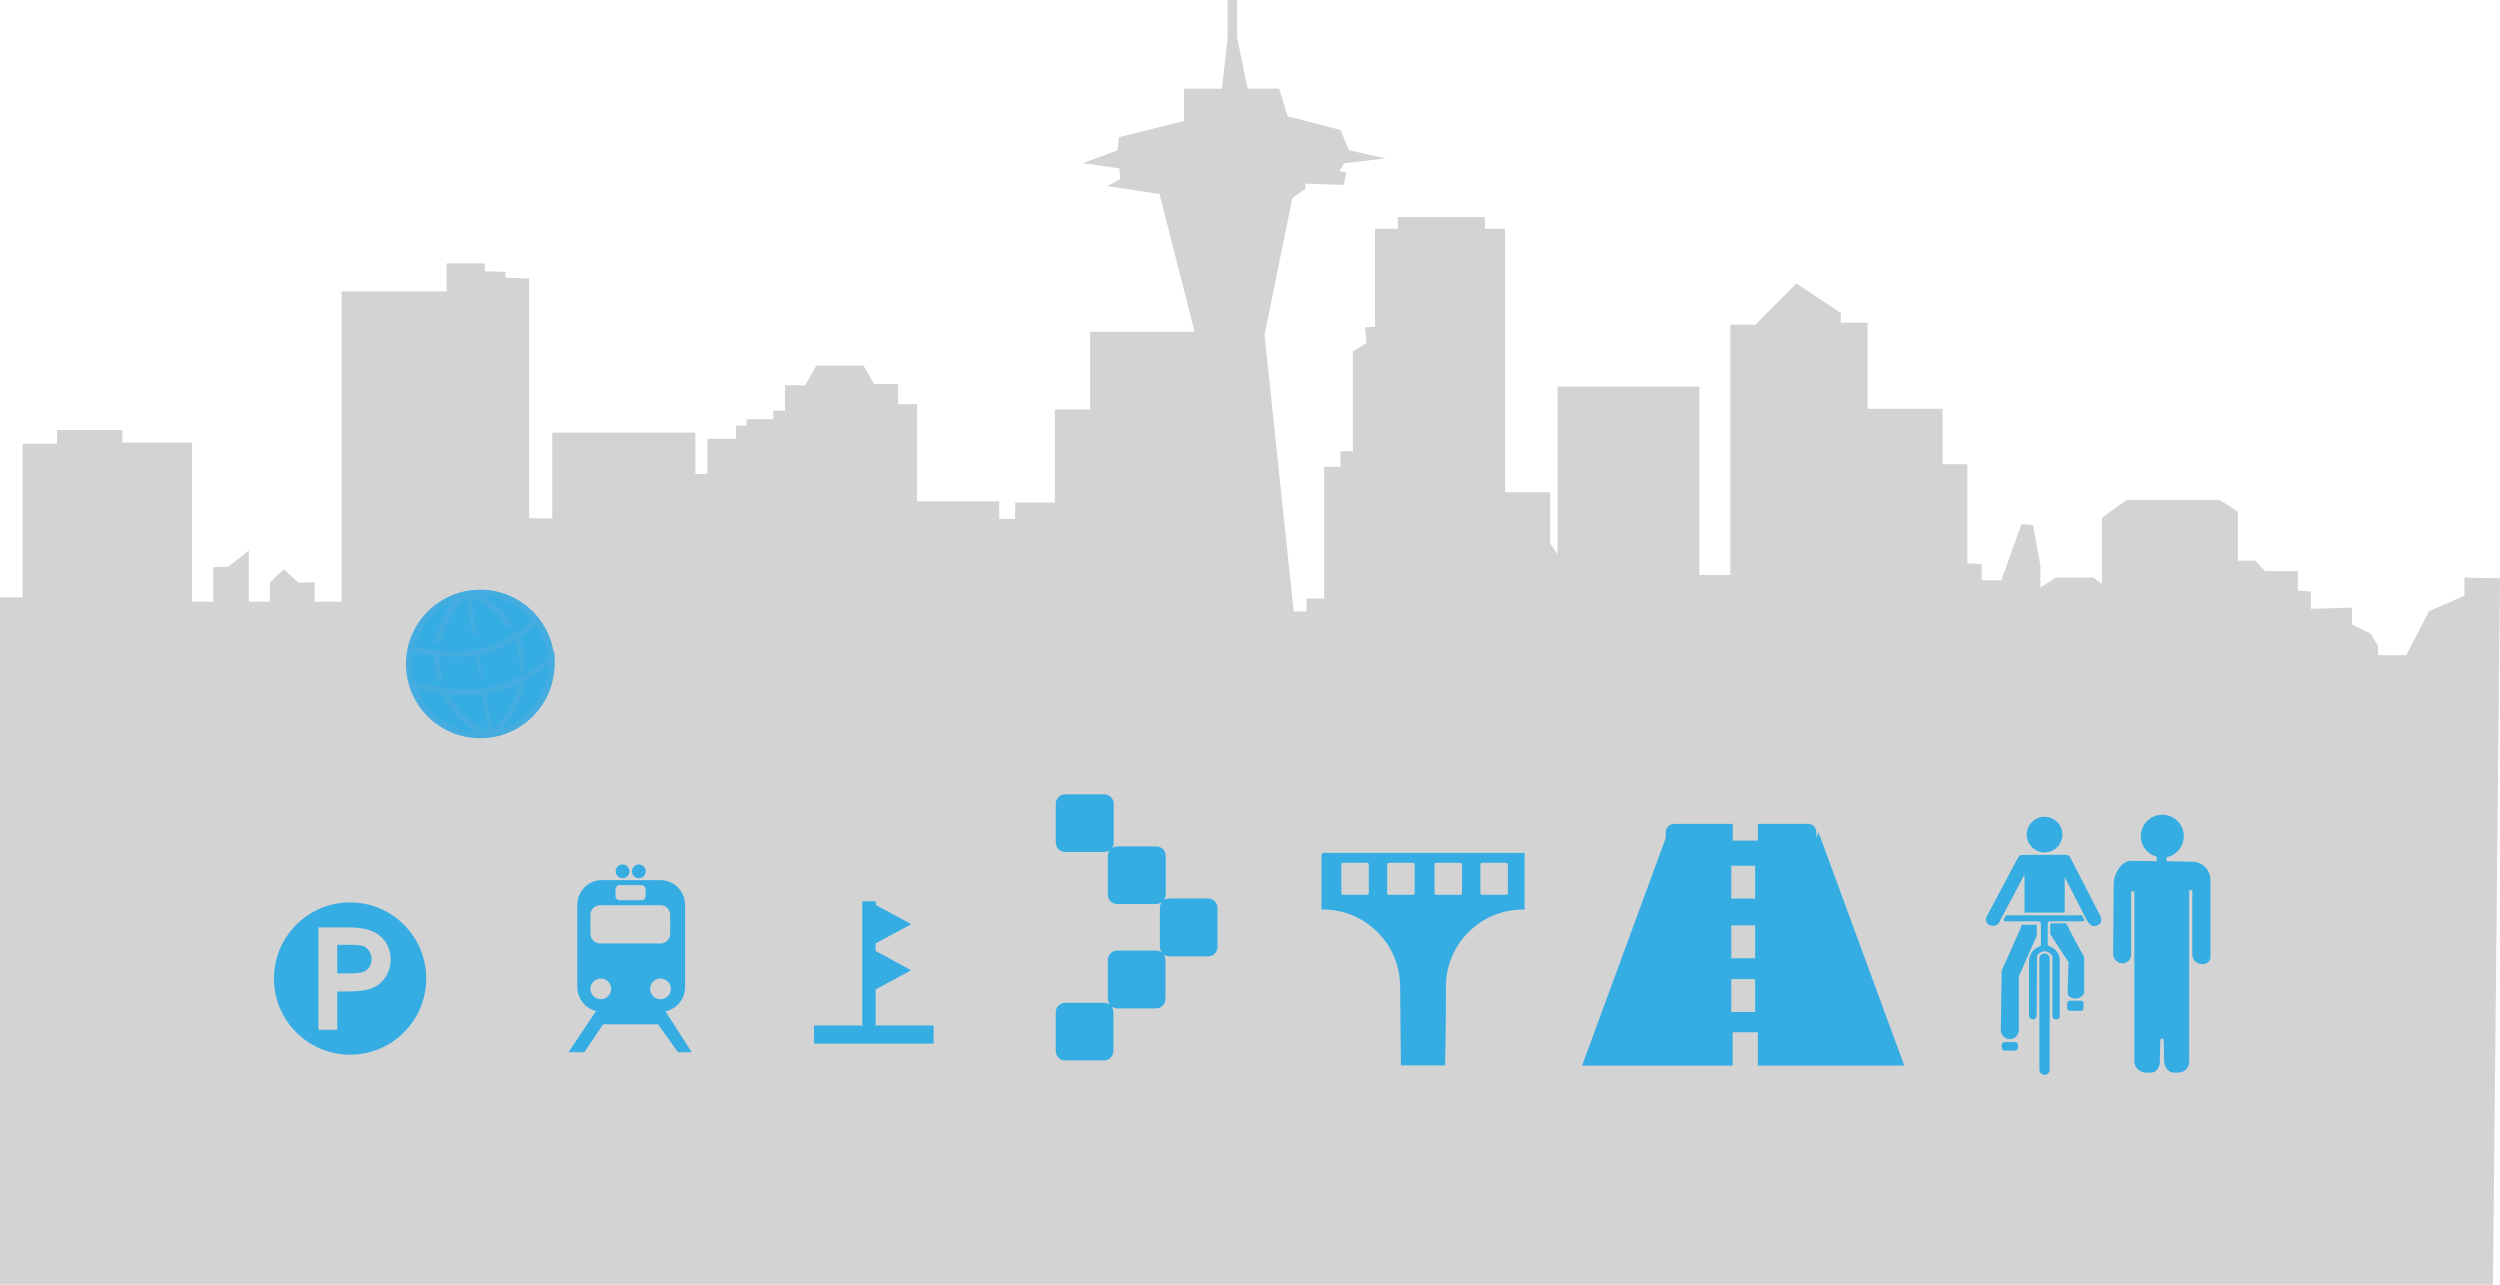
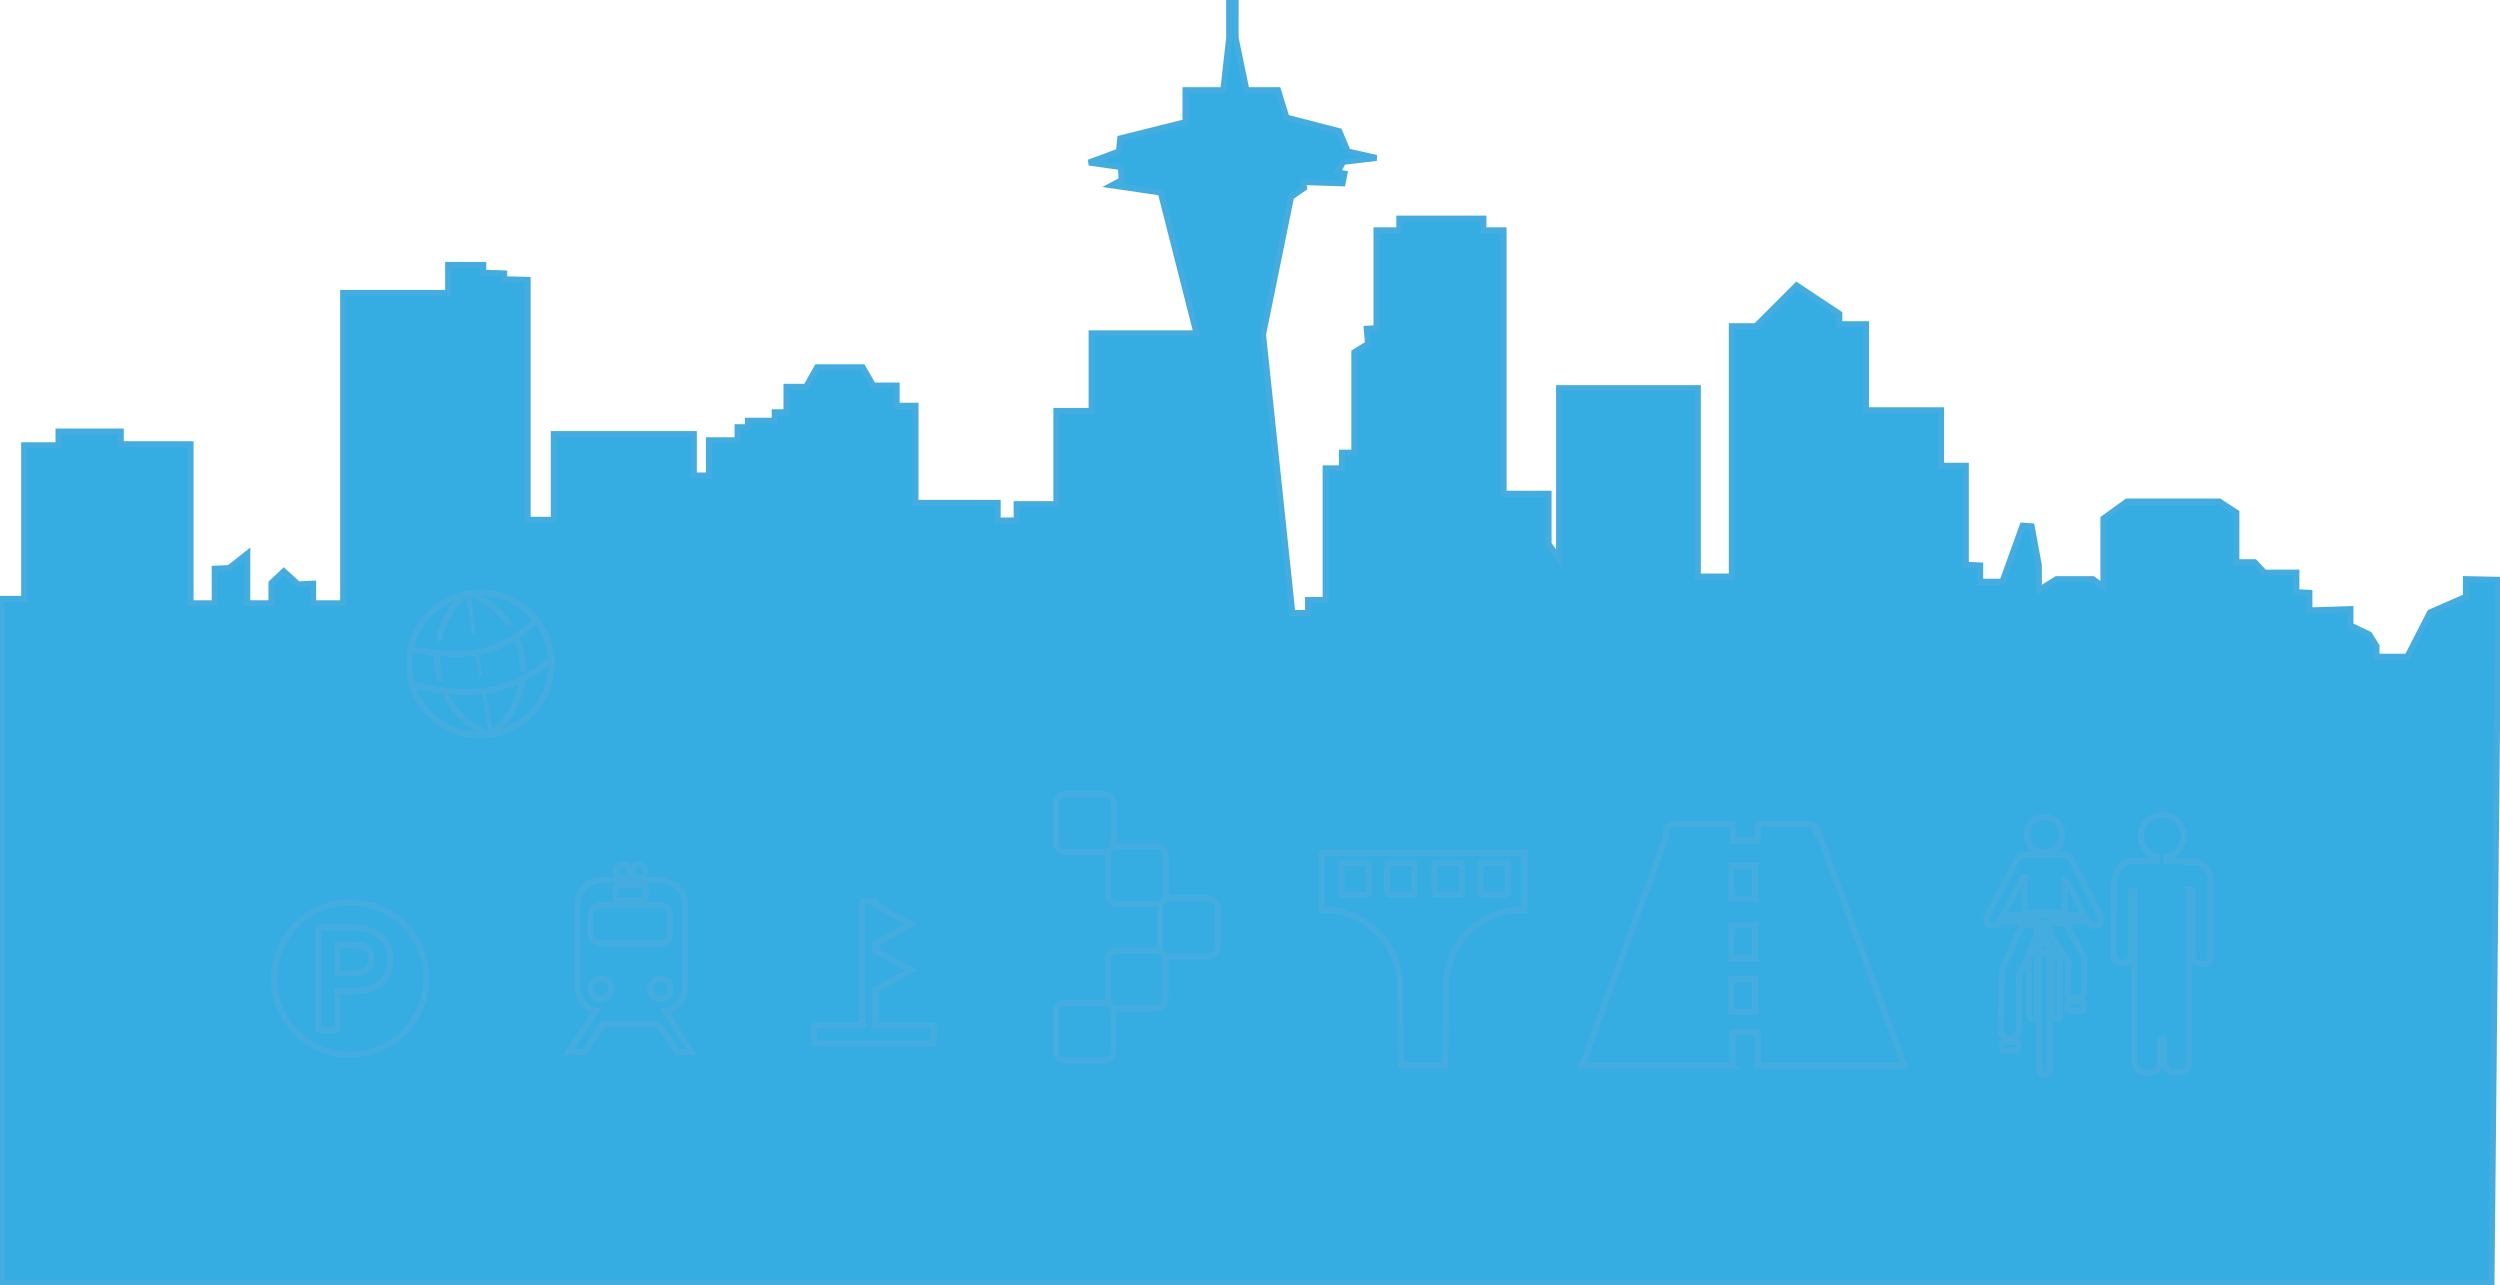
<svg xmlns="http://www.w3.org/2000/svg" id="Seattle_Background" data-name="Seattle Background" viewBox="0 0 838 430.65">
  <defs>
    <style>
-             .cls-1 {
-                 fill: #d3d3d3;
-                 stroke: #d3d3d3;
-             }
-             
-             .cls-1,
-             .cls-3 {
-                 stroke-miterlimit: 10;
-             }
-             
-             .cls-2 {
-                 fill: #35ade3;
-             }
-             
            .cls-3 {
                fill: #35ade3;
                stroke: #45ace0;
                stroke-width: 2px;
            }
        </style>
  </defs>
  <g id="Existing">
-     <polygon id="Background" class="cls-1" points="0.5 200.73 8.09 200.73 8.09 149.24 19.61 149.24 19.61 144.64 40.5 144.64 40.5 148.88 63.88 148.88 63.88 202.21 71.97 202.21 71.97 190.62 76.78 190.41 82.9 185.6 82.9 202.21 90.98 202.21 90.98 195.43 95.13 191.5 99.94 195.87 104.97 195.65 104.97 202.21 115.02 202.21 115.02 98.18 150.21 98.18 150.21 88.79 162 88.79 162 91.41 169 91.63 169 93.59 176.87 93.81 176.87 174.23 185.61 174.23 185.61 145.5 232.59 145.5 232.59 159.37 237.62 159.37 237.62 147.57 247.23 147.57 247.23 143.2 250.73 143.2 250.73 141.02 259.69 141.02 259.69 138.18 263.62 138.18 263.62 129.65 270.18 129.65 273.89 123.1 289.19 123.1 292.69 129.22 300.56 129.22 300.56 135.99 306.89 135.99 306.89 168.55 334.43 168.55 334.43 174.45 340.77 174.45 340.77 168.99 354.1 168.99 354.1 137.74 365.9 137.74 365.9 111.73 401.08 111.73 389.06 64.53 372.67 62.13 375.95 60.38 375.73 56.01 365.02 54.48 375.07 50.76 375.51 46.39 397.37 40.93 397.37 30.22 410.04 30.22 412.01 12.74 412.01 0.5 414.19 0.5 414.19 12.74 417.82 30.22 428.4 30.22 431.24 39.4 448.94 43.99 451.78 50.76 461.4 52.95 450.25 54.26 448.28 57.76 450.69 58.19 450.03 61.47 436.92 61.03 437.14 63 432.77 66.06 423.37 112.17 433.2 205.48 438.45 205.48 438.45 201.11 444.35 201.11 444.35 156.97 449.81 156.97 449.81 151.72 453.97 151.72 453.97 118.07 458.56 115.23 458.12 110.2 461.4 109.98 461.4 77.2 469.05 77.2 469.05 73.27 497.24 73.27 497.24 77.2 504.01 77.2 504.01 165.49 519.09 165.49 519.09 182.32 522.59 187.35 522.59 130.09 569.13 130.09 569.13 193.25 580.5 193.25 580.5 109.33 588.58 109.33 602.24 95.67 616.55 105.18 616.55 108.67 625.51 108.67 625.51 137.52 650.65 137.52 650.65 156.1 658.95 156.1 658.95 189.31 663.76 189.53 663.76 195 671.19 195 677.96 176.2 681.02 176.42 683.43 189.53 683.43 197.84 689.33 194.12 701.56 194.12 705.06 196.74 705.06 173.8 712.93 168.12 743.96 168.12 749.64 171.83 749.64 188.44 755.76 188.44 759.04 191.94 769.75 191.94 769.75 198.49 774.12 198.71 774.12 204.61 787.88 204.17 787.88 209.64 794.22 212.7 796.63 216.63 796.63 220.13 806.9 220.13 814.55 205.27 826.57 200.02 826.57 194.12 837.49 194.34 835.15 430.15 0.5 430.15 0.5 200.73" />
+     <polygon id="Background" class="cls-3" points="0.5 200.73 8.09 200.73 8.09 149.24 19.61 149.24 19.61 144.64 40.5 144.64 40.5 148.88 63.88 148.88 63.88 202.21 71.97 202.21 71.97 190.62 76.78 190.41 82.9 185.6 82.9 202.21 90.98 202.21 90.98 195.43 95.13 191.5 99.94 195.87 104.97 195.65 104.97 202.21 115.02 202.21 115.02 98.18 150.21 98.18 150.21 88.79 162 88.79 162 91.41 169 91.63 169 93.59 176.87 93.81 176.87 174.23 185.61 174.23 185.61 145.5 232.59 145.5 232.59 159.37 237.62 159.37 237.62 147.57 247.23 147.57 247.23 143.2 250.73 143.2 250.73 141.02 259.69 141.02 259.69 138.18 263.62 138.18 263.62 129.65 270.18 129.65 273.89 123.1 289.19 123.1 292.69 129.22 300.56 129.22 300.56 135.99 306.89 135.99 306.89 168.55 334.43 168.55 334.43 174.45 340.77 174.45 340.77 168.99 354.1 168.99 354.1 137.74 365.9 137.74 365.9 111.73 401.08 111.73 389.06 64.53 372.67 62.13 375.95 60.38 375.73 56.01 365.02 54.48 375.07 50.76 375.51 46.39 397.37 40.93 397.37 30.22 410.04 30.22 412.01 12.74 412.01 0.5 414.19 0.5 414.19 12.74 417.82 30.22 428.4 30.22 431.24 39.4 448.94 43.99 451.78 50.76 461.4 52.95 450.25 54.26 448.28 57.76 450.69 58.19 450.03 61.47 436.92 61.03 437.14 63 432.77 66.06 423.37 112.17 433.2 205.48 438.45 205.48 438.45 201.11 444.35 201.11 444.35 156.97 449.81 156.97 449.81 151.72 453.97 151.72 453.97 118.07 458.56 115.23 458.12 110.2 461.4 109.98 461.4 77.2 469.05 77.2 469.05 73.27 497.24 73.27 497.24 77.2 504.01 77.2 504.01 165.49 519.09 165.49 519.09 182.32 522.59 187.35 522.59 130.09 569.13 130.09 569.13 193.25 580.5 193.25 580.5 109.33 588.58 109.33 602.24 95.67 616.55 105.18 616.55 108.67 625.51 108.67 625.51 137.52 650.65 137.52 650.65 156.1 658.95 156.1 658.95 189.31 663.76 189.53 663.76 195 671.19 195 677.96 176.2 681.02 176.42 683.43 189.53 683.43 197.84 689.33 194.12 701.56 194.12 705.06 196.74 705.06 173.8 712.93 168.12 743.96 168.12 749.64 171.83 749.64 188.44 755.76 188.44 759.04 191.94 769.75 191.94 769.75 198.49 774.12 198.71 774.12 204.61 787.88 204.17 787.88 209.64 794.22 212.7 796.63 216.63 796.63 220.13 806.9 220.13 814.55 205.27 826.57 200.02 826.57 194.12 837.49 194.34 835.15 430.15 0.5 430.15 0.5 200.73" />
    <g id="Parking">
-       <path id="_Path_" data-name="&lt;Path&gt;" class="cls-2" d="M119.3,467.62a25.52,25.52,0,1,0,25.52,25.52h0A25.52,25.52,0,0,0,119.3,467.62Zm9.63,27.49c-2.46,1.92-6.14,2.35-10.65,2.35H115v12.84h-6.3V476H119q6.73,0,10.07,2.63a10.15,10.15,0,0,1,3.84,8,10.52,10.52,0,0,1-4,8.48h0Zm-2.44-8.48a4.43,4.43,0,0,1-2.05,3.93c-1.32.79-3.69,0.86-6.52,0.86H115v-9.59h3.84c2.5,0,4.49.07,5.67,0.84a4.88,4.88,0,0,1,2,4h0Z" transform="translate(-1.95 -165.13)" />
+       <path id="_Path_" data-name="&lt;Path&gt;" class="cls-3" d="M119.3,467.62a25.52,25.52,0,1,0,25.52,25.52h0A25.52,25.52,0,0,0,119.3,467.62Zm9.63,27.49c-2.46,1.92-6.14,2.35-10.65,2.35H115v12.84h-6.3V476H119q6.73,0,10.07,2.63a10.15,10.15,0,0,1,3.84,8,10.52,10.52,0,0,1-4,8.48h0Zm-2.44-8.48a4.43,4.43,0,0,1-2.05,3.93c-1.32.79-3.69,0.86-6.52,0.86H115v-9.59h3.84c2.5,0,4.49.07,5.67,0.84a4.88,4.88,0,0,1,2,4h0Z" transform="translate(-1.95 -165.13)" />
    </g>
    <g id="Transit">
-       <path id="Combined-Shape" class="cls-2" d="M192.5,517.83h5.32l6.3-9.35h18.39l6.72,9.35h4.59L225,504.1l0.15,0a8.3,8.3,0,0,0,6.44-8.09V468.44a8.3,8.3,0,0,0-8.3-8.3H203.76a8.3,8.3,0,0,0-8.3,8.3V496a8.3,8.3,0,0,0,6.17,8l0.14,0Zm10.84-17.76a3.47,3.47,0,1,1,3.47-3.47A3.47,3.47,0,0,1,203.34,500.07Zm20,0a3.47,3.47,0,1,1,3.47-3.47A3.47,3.47,0,0,1,223.31,500.07Zm-20.17-31.52h20.17a3.26,3.26,0,0,1,3.26,3.26v6.3a3.26,3.26,0,0,1-3.26,3.26H203.13a3.26,3.26,0,0,1-3.26-3.26v-6.3A3.26,3.26,0,0,1,203.13,468.55Zm6.51-6.72H217a1.37,1.37,0,0,1,1.37,1.37v2.31a1.37,1.37,0,0,1-1.37,1.37h-7.36a1.37,1.37,0,0,1-1.37-1.37v-2.31A1.37,1.37,0,0,1,209.65,461.82Zm0.95-2.31a2.31,2.31,0,1,0-2.31-2.31A2.31,2.31,0,0,0,210.59,459.51Zm5.46,0a2.31,2.31,0,1,0-2.31-2.31A2.31,2.31,0,0,0,216.06,459.51Z" transform="translate(-1.95 -165.13)" />
+       <path id="Combined-Shape" class="cls-3" d="M192.5,517.83h5.32l6.3-9.35h18.39l6.72,9.35h4.59L225,504.1l0.15,0a8.3,8.3,0,0,0,6.44-8.09V468.44a8.3,8.3,0,0,0-8.3-8.3H203.76a8.3,8.3,0,0,0-8.3,8.3V496a8.3,8.3,0,0,0,6.17,8l0.14,0Zm10.84-17.76a3.47,3.47,0,1,1,3.47-3.47A3.47,3.47,0,0,1,203.34,500.07Zm20,0a3.47,3.47,0,1,1,3.47-3.47A3.47,3.47,0,0,1,223.31,500.07Zm-20.17-31.52h20.17a3.26,3.26,0,0,1,3.26,3.26v6.3a3.26,3.26,0,0,1-3.26,3.26H203.13a3.26,3.26,0,0,1-3.26-3.26v-6.3A3.26,3.26,0,0,1,203.13,468.55Zm6.51-6.72H217a1.37,1.37,0,0,1,1.37,1.37v2.31a1.37,1.37,0,0,1-1.37,1.37h-7.36a1.37,1.37,0,0,1-1.37-1.37v-2.31A1.37,1.37,0,0,1,209.65,461.82Zm0.95-2.31a2.31,2.31,0,1,0-2.31-2.31A2.31,2.31,0,0,0,210.59,459.51Zm5.46,0a2.31,2.31,0,1,0-2.31-2.31A2.31,2.31,0,0,0,216.06,459.51Z" transform="translate(-1.95 -165.13)" />
    </g>
    <g id="Safety_Devices" data-name="Traffic Structure and Devices">
-       <path id="Combined-Shape-2" data-name="Combined-Shape" class="cls-2" d="M307.41,474.92l-11.9-6.44v-0.94a0.41,0.41,0,0,0,0-.21,0.22,0.22,0,0,0-.09-0.09,0.41,0.41,0,0,0-.21,0h-3.92a0.41,0.41,0,0,0-.21,0,0.22,0.22,0,0,0-.09.09,0.41,0.41,0,0,0,0,.21v40.87a0.41,0.41,0,0,0,0,.21,0.22,0.22,0,0,0,.09.09,0.41,0.41,0,0,0,.21,0v0.16H275.07a0.25,0.25,0,0,0-.25.25v5.58a0.25,0.25,0,0,0,.25.25h39.58a0.25,0.25,0,0,0,.25-0.25v-5.58a0.25,0.25,0,0,0-.25-0.25H295.17v-0.16a0.41,0.41,0,0,0,.21,0,0.22,0.22,0,0,0,.09-0.09,0.41,0.41,0,0,0,0-.21V496.79l11.9-6.44-11.9-6.44v-2.56Z" transform="translate(-1.95 -165.13)" />
+       <path id="Combined-Shape-2" data-name="Combined-Shape" class="cls-3" d="M307.41,474.92l-11.9-6.44v-0.94a0.41,0.41,0,0,0,0-.21,0.22,0.22,0,0,0-.09-0.09,0.41,0.41,0,0,0-.21,0h-3.92a0.41,0.41,0,0,0-.21,0,0.22,0.22,0,0,0-.09.09,0.41,0.41,0,0,0,0,.21v40.87a0.41,0.41,0,0,0,0,.21,0.22,0.22,0,0,0,.09.09,0.41,0.41,0,0,0,.21,0v0.16H275.07a0.25,0.25,0,0,0-.25.25v5.58a0.25,0.25,0,0,0,.25.25h39.58a0.25,0.25,0,0,0,.25-0.25v-5.58a0.25,0.25,0,0,0-.25-0.25H295.17v-0.16a0.41,0.41,0,0,0,.21,0,0.22,0.22,0,0,0,.09-0.09,0.41,0.41,0,0,0,0-.21V496.79l11.9-6.44-11.9-6.44v-2.56Z" transform="translate(-1.95 -165.13)" />
    </g>
    <g id="ITS">
-       <path id="Combined-Shape-3" data-name="Combined-Shape" class="cls-2" d="M373.68,501.34l0.23,0.47-0.47-.23a3.15,3.15,0,0,0-1.36-.31H359a3.16,3.16,0,0,0-3.16,3.16v13a3.16,3.16,0,0,0,3.16,3.16h13a3.16,3.16,0,0,0,3.16-3.16v-13a3.15,3.15,0,0,0-.31-1.36l-0.23-.47,0.47,0.23a3.15,3.15,0,0,0,1.36.31h13a3.16,3.16,0,0,0,3.16-3.16V487a3.15,3.15,0,0,0-.31-1.36l-0.23-.47,0.47,0.23a3.15,3.15,0,0,0,1.36.31h13a3.16,3.16,0,0,0,3.16-3.16v-13A3.16,3.16,0,0,0,407,466.3H394a3.15,3.15,0,0,0-1.36.31l-0.47.23,0.23-.47a3.15,3.15,0,0,0,.31-1.36V452a3.16,3.16,0,0,0-3.16-3.16h-13a3.15,3.15,0,0,0-1.36.31l-0.47.23,0.23-.47a3.15,3.15,0,0,0,.31-1.36v-13a3.16,3.16,0,0,0-3.16-3.16H359a3.16,3.16,0,0,0-3.16,3.16v13a3.16,3.16,0,0,0,3.16,3.16h13a3.15,3.15,0,0,0,1.36-.31l0.47-.23-0.23.47a3.15,3.15,0,0,0-.31,1.36v13a3.16,3.16,0,0,0,3.16,3.16h13a3.15,3.15,0,0,0,1.36-.31l0.47-.23-0.23.47a3.15,3.15,0,0,0-.31,1.36v13a3.15,3.15,0,0,0,.31,1.36l0.23,0.47-0.47-.23a3.15,3.15,0,0,0-1.36-.31h-13a3.16,3.16,0,0,0-3.16,3.16v13A3.15,3.15,0,0,0,373.68,501.34Z" transform="translate(-1.95 -165.13)" />
+       <path id="Combined-Shape-3" data-name="Combined-Shape" class="cls-3" d="M373.68,501.34l0.23,0.47-0.47-.23a3.15,3.15,0,0,0-1.36-.31H359a3.16,3.16,0,0,0-3.16,3.16v13a3.16,3.16,0,0,0,3.16,3.16h13a3.16,3.16,0,0,0,3.16-3.16v-13a3.15,3.15,0,0,0-.31-1.36l-0.23-.47,0.47,0.23a3.15,3.15,0,0,0,1.36.31h13a3.16,3.16,0,0,0,3.16-3.16V487a3.15,3.15,0,0,0-.31-1.36l-0.23-.47,0.47,0.23a3.15,3.15,0,0,0,1.36.31h13a3.16,3.16,0,0,0,3.16-3.16v-13A3.16,3.16,0,0,0,407,466.3H394a3.15,3.15,0,0,0-1.36.31l-0.47.23,0.23-.47a3.15,3.15,0,0,0,.31-1.36V452a3.16,3.16,0,0,0-3.16-3.16h-13a3.15,3.15,0,0,0-1.36.31l-0.47.23,0.23-.47a3.15,3.15,0,0,0,.31-1.36v-13a3.16,3.16,0,0,0-3.16-3.16H359a3.16,3.16,0,0,0-3.16,3.16v13a3.16,3.16,0,0,0,3.16,3.16h13a3.15,3.15,0,0,0,1.36-.31l0.47-.23-0.23.47a3.15,3.15,0,0,0-.31,1.36v13a3.16,3.16,0,0,0,3.16,3.16h13a3.15,3.15,0,0,0,1.36-.31l0.47-.23-0.23.47a3.15,3.15,0,0,0-.31,1.36v13a3.15,3.15,0,0,0,.31,1.36l0.23,0.47-0.47-.23a3.15,3.15,0,0,0-1.36-.31h-13a3.16,3.16,0,0,0-3.16,3.16v13A3.15,3.15,0,0,0,373.68,501.34Z" transform="translate(-1.95 -165.13)" />
    </g>
    <g id="Bridge_Struct" data-name="Bridges and Structure">
-       <path id="Combined-Shape-4" data-name="Combined-Shape" class="cls-2" d="M445.41,451H513v19h-0.51a25.87,25.87,0,0,0-25.87,25.87q0,14.29-.26,26.38H471.53q-0.26-26.12-.26-26.38A25.87,25.87,0,0,0,445.41,470H444.9V451.53Zm6.8,3.33a0.74,0.74,0,0,0-.39.07,0.47,0.47,0,0,0-.19.19,0.74,0.74,0,0,0-.07.39v9.44a0.74,0.74,0,0,0,.07.39,0.47,0.47,0,0,0,.19.19,0.74,0.74,0,0,0,.39.07h7.91a0.74,0.74,0,0,0,.39-0.07,0.47,0.47,0,0,0,.19-0.19,0.74,0.74,0,0,0,.07-0.39V455a0.74,0.74,0,0,0-.07-0.39,0.47,0.47,0,0,0-.19-0.19,0.74,0.74,0,0,0-.39-0.07h-7.91Zm15.37,0a0.74,0.74,0,0,0-.39.07,0.47,0.47,0,0,0-.19.19,0.74,0.74,0,0,0-.07.39v9.44a0.74,0.74,0,0,0,.07.39,0.47,0.47,0,0,0,.19.19,0.74,0.74,0,0,0,.39.07h7.91a0.74,0.74,0,0,0,.39-0.07,0.47,0.47,0,0,0,.19-0.19,0.74,0.74,0,0,0,.07-0.39V455a0.74,0.74,0,0,0-.07-0.39,0.47,0.47,0,0,0-.19-0.19,0.74,0.74,0,0,0-.39-0.07h-7.91Zm15.88,0a0.74,0.74,0,0,0-.39.07,0.47,0.47,0,0,0-.19.19,0.74,0.74,0,0,0-.07.39v9.44a0.74,0.74,0,0,0,.07.39,0.47,0.47,0,0,0,.19.19,0.74,0.74,0,0,0,.39.07h7.91a0.74,0.74,0,0,0,.39-0.07,0.47,0.47,0,0,0,.19-0.19,0.74,0.74,0,0,0,.07-0.39V455a0.74,0.74,0,0,0-.07-0.39,0.47,0.47,0,0,0-.19-0.19,0.74,0.74,0,0,0-.39-0.07h-7.91Zm15.37,0a0.74,0.74,0,0,0-.39.07,0.47,0.47,0,0,0-.19.19,0.74,0.74,0,0,0-.07.39v9.44a0.74,0.74,0,0,0,.07.39,0.47,0.47,0,0,0,.19.19,0.74,0.74,0,0,0,.39.07h7.91a0.74,0.74,0,0,0,.39-0.07,0.47,0.47,0,0,0,.19-0.19,0.74,0.74,0,0,0,.07-0.39V455a0.74,0.74,0,0,0-.07-0.39,0.47,0.47,0,0,0-.19-0.19,0.74,0.74,0,0,0-.39-0.07h-7.91Z" transform="translate(-1.95 -165.13)" />
+       <path id="Combined-Shape-4" data-name="Combined-Shape" class="cls-3" d="M445.41,451H513v19h-0.51a25.87,25.87,0,0,0-25.87,25.87q0,14.29-.26,26.38H471.53q-0.26-26.12-.26-26.38A25.87,25.87,0,0,0,445.41,470H444.9V451.53Zm6.8,3.33a0.74,0.74,0,0,0-.39.07,0.47,0.47,0,0,0-.19.19,0.74,0.74,0,0,0-.07.39v9.44a0.74,0.74,0,0,0,.07.39,0.47,0.47,0,0,0,.19.19,0.74,0.74,0,0,0,.39.07h7.91a0.74,0.74,0,0,0,.39-0.07,0.47,0.47,0,0,0,.19-0.19,0.74,0.74,0,0,0,.07-0.39V455a0.74,0.74,0,0,0-.07-0.39,0.47,0.47,0,0,0-.19-0.19,0.74,0.74,0,0,0-.39-0.07h-7.91Zm15.37,0a0.74,0.74,0,0,0-.39.07,0.47,0.47,0,0,0-.19.19,0.74,0.74,0,0,0-.07.39v9.44a0.74,0.74,0,0,0,.07.39,0.47,0.47,0,0,0,.19.19,0.74,0.74,0,0,0,.39.07h7.91a0.74,0.74,0,0,0,.39-0.07,0.47,0.47,0,0,0,.19-0.19,0.74,0.74,0,0,0,.07-0.39V455a0.74,0.74,0,0,0-.07-0.39,0.47,0.47,0,0,0-.19-0.19,0.74,0.74,0,0,0-.39-0.07h-7.91Zm15.88,0a0.74,0.74,0,0,0-.39.07,0.47,0.47,0,0,0-.19.19,0.74,0.74,0,0,0-.07.39v9.44a0.74,0.74,0,0,0,.07.39,0.47,0.47,0,0,0,.19.19,0.74,0.74,0,0,0,.39.07h7.91a0.74,0.74,0,0,0,.39-0.07,0.47,0.47,0,0,0,.19-0.19,0.74,0.74,0,0,0,.07-0.39V455a0.74,0.74,0,0,0-.07-0.39,0.47,0.47,0,0,0-.19-0.19,0.74,0.74,0,0,0-.39-0.07h-7.91Zm15.37,0a0.74,0.74,0,0,0-.39.07,0.47,0.47,0,0,0-.19.19,0.74,0.74,0,0,0-.07.39v9.44a0.74,0.74,0,0,0,.07.39,0.47,0.47,0,0,0,.19.19,0.74,0.74,0,0,0,.39.07h7.91a0.74,0.74,0,0,0,.39-0.07,0.47,0.47,0,0,0,.19-0.19,0.74,0.74,0,0,0,.07-0.39V455a0.74,0.74,0,0,0-.07-0.39,0.47,0.47,0,0,0-.19-0.19,0.74,0.74,0,0,0-.39-0.07h-7.91Z" transform="translate(-1.95 -165.13)" />
    </g>
    <g id="Channelization">
-       <path id="Combined-Shape-5" data-name="Combined-Shape" class="cls-2" d="M582.76,522.33H532.26L560.32,446v-1.91a2.8,2.8,0,0,1,2.81-2.79h19.64v5.59h8.42v-5.59H608a2.8,2.8,0,0,1,2.81,2.79V446l0.7-1.91,28.75,78.21H591.17V511.15h-8.42v11.17Zm-0.49-67v11h8v-11h-8Zm0,38v11h8v-11h-8Zm0-18v11h8v-11h-8Z" transform="translate(-1.95 -165.13)" />
+       <path id="Combined-Shape-5" data-name="Combined-Shape" class="cls-3" d="M582.76,522.33H532.26L560.32,446v-1.91a2.8,2.8,0,0,1,2.81-2.79h19.64v5.59h8.42v-5.59H608a2.8,2.8,0,0,1,2.81,2.79V446l0.7-1.91,28.75,78.21H591.17V511.15h-8.42v11.17Zm-0.49-67v11h8v-11h-8Zm0,38v11h8v-11h-8Zm0-18v11h8v-11h-8Z" transform="translate(-1.95 -165.13)" />
    </g>
    <g id="Bike_Ped" data-name="Bike and Pedestrian">
-       <path class="cls-2" d="M737.62,454l-3.83-.09-5.64-.11v-1.31a7.2,7.2,0,1,0-8.59-7.06,7,7,0,0,0,5.34,6.85v1.52l-8.57-.12c-3.35,0-5.88,4.41-5.88,7.78l-0.17,23.41a3.17,3.17,0,0,0,3.15,3.18h0a2.88,2.88,0,0,0,2.87-2.89h0V463.92h1.09v56.87a3.9,3.9,0,0,0,3.91,3.89H723a2.67,2.67,0,0,0,1.85-.85,3.85,3.85,0,0,0,1.08-2.68l0.15-7.44a0.44,0.44,0,0,1,.43-0.44h0.06l0.27,0a0.41,0.41,0,0,1,.36.39l0.17,7.07a4.45,4.45,0,0,0,1.78,3.5,1.79,1.79,0,0,0,.95.41h2.09a3.55,3.55,0,0,0,3.56-3.53h0V463.5h1.07v21.58A3.22,3.22,0,0,0,740,488.3h0.44a2.45,2.45,0,0,0,2.45-2.45V460A6.09,6.09,0,0,0,737.62,454Z" transform="translate(-1.95 -165.13)" />
-       <circle class="cls-2" cx="685.34" cy="279.76" r="5.97" />
-       <rect class="cls-2" x="683.6" y="319.62" width="3.45" height="40.65" rx="1.71" ry="1.71" />
-       <path class="cls-2" d="M688.69,482.23a0.5,0.5,0,0,1-.35-0.48v-7a0.79,0.79,0,0,1,.79-0.79h10.94a0.51,0.51,0,0,0,.44-0.73l-0.45-1a0.51,0.51,0,0,0-.44-0.28h-25a0.51,0.51,0,0,0-.44.27l-0.54,1a0.51,0.51,0,0,0,.44.75h11.11a0.87,0.87,0,0,1,.87.87v7a0.52,0.52,0,0,1-.36.49,5.29,5.29,0,0,0-3.62,5v18.12a1.36,1.36,0,0,0,1.12,1.36h0.35a0.94,0.94,0,0,0,.81-0.44,1.79,1.79,0,0,0,.28-0.87l0.11-19.6c0-1,1.54-1.91,2.49-1.91s2.7,1,2.7,1.91v19.94a0.94,0.94,0,0,0,.77.93l0.68,0a0.95,0.95,0,0,0,1-1V487.13A5.1,5.1,0,0,0,688.69,482.23Z" transform="translate(-1.95 -165.13)" />
-       <path class="cls-2" d="M706.18,472.52l-10.31-20a1.6,1.6,0,0,0-1.31-.87l-14.8.05a1.6,1.6,0,0,0-1.34.84l-10.56,19.87a2,2,0,0,0,.83,2.71h0a2.5,2.5,0,0,0,3.69-1.42l8.19-15.43V471h13.47V459.14l7.51,14.61c1,1.64,2.22,2.22,3.67,1.47h0a2,2,0,0,0,.88-2.7h0Z" transform="translate(-1.95 -165.13)" />
-       <path class="cls-2" d="M684.69,478.79v-3.7h-4.93c-1.39,3.24-6.41,14.48-6.85,15.41l-0.3,19.9a3.06,3.06,0,0,0,3.06,3.06h0a3.11,3.11,0,0,0,3-3.15V492.43l6-13.63h0Z" transform="translate(-1.95 -165.13)" />
-       <path class="cls-2" d="M694.46,474.62h-5.13a0.14,0.14,0,0,0-.14.14v3.43l0,0.07,6.12,9.37,0,0.08s-0.22,8.13-.28,10.1a2,2,0,0,0,.2.94,1.2,1.2,0,0,0,.55.53,3.27,3.27,0,0,0,4.35-.62,1.65,1.65,0,0,0,.44-1V486s-4.5-8.19-6-11.29A0.14,0.14,0,0,0,694.46,474.62Z" transform="translate(-1.95 -165.13)" />
-       <rect class="cls-2" x="692.95" y="335.42" width="5.43" height="3.4" rx="0.84" ry="0.84" />
-       <rect class="cls-2" x="670.96" y="349.3" width="5.48" height="2.86" rx="1.04" ry="1.04" />
+       <path class="cls-3" d="M737.62,454l-3.83-.09-5.64-.11v-1.31a7.2,7.2,0,1,0-8.59-7.06,7,7,0,0,0,5.34,6.85v1.52l-8.57-.12c-3.35,0-5.88,4.41-5.88,7.78l-0.17,23.41a3.17,3.17,0,0,0,3.15,3.18h0a2.88,2.88,0,0,0,2.87-2.89h0V463.92h1.09v56.87a3.9,3.9,0,0,0,3.91,3.89H723a2.67,2.67,0,0,0,1.85-.85,3.85,3.85,0,0,0,1.08-2.68l0.15-7.44a0.44,0.44,0,0,1,.43-0.44h0.06l0.27,0a0.41,0.41,0,0,1,.36.39l0.17,7.07a4.45,4.45,0,0,0,1.78,3.5,1.79,1.79,0,0,0,.95.41h2.09a3.55,3.55,0,0,0,3.56-3.53h0V463.5h1.07v21.58A3.22,3.22,0,0,0,740,488.3h0.44a2.45,2.45,0,0,0,2.45-2.45V460A6.09,6.09,0,0,0,737.62,454Z" transform="translate(-1.95 -165.13)" />
+       <circle class="cls-3" cx="685.34" cy="279.76" r="5.97" />
+       <rect class="cls-3" x="683.6" y="319.62" width="3.45" height="40.65" rx="1.71" ry="1.71" />
+       <path class="cls-3" d="M688.69,482.23a0.5,0.5,0,0,1-.35-0.48v-7a0.79,0.79,0,0,1,.79-0.79h10.94a0.51,0.51,0,0,0,.44-0.73l-0.45-1a0.51,0.51,0,0,0-.44-0.28h-25a0.51,0.51,0,0,0-.44.27l-0.54,1a0.51,0.51,0,0,0,.44.75h11.11a0.87,0.87,0,0,1,.87.87v7a0.52,0.52,0,0,1-.36.49,5.29,5.29,0,0,0-3.62,5v18.12a1.36,1.36,0,0,0,1.12,1.36h0.35a0.94,0.94,0,0,0,.81-0.44,1.79,1.79,0,0,0,.28-0.87l0.11-19.6c0-1,1.54-1.91,2.49-1.91s2.7,1,2.7,1.91v19.94a0.94,0.94,0,0,0,.77.93l0.68,0a0.95,0.95,0,0,0,1-1V487.13A5.1,5.1,0,0,0,688.69,482.23Z" transform="translate(-1.95 -165.13)" />
+       <path class="cls-3" d="M706.18,472.52l-10.31-20a1.6,1.6,0,0,0-1.31-.87l-14.8.05a1.6,1.6,0,0,0-1.34.84l-10.56,19.87a2,2,0,0,0,.83,2.71h0a2.5,2.5,0,0,0,3.69-1.42l8.19-15.43V471h13.47V459.14l7.51,14.61c1,1.64,2.22,2.22,3.67,1.47h0a2,2,0,0,0,.88-2.7h0Z" transform="translate(-1.95 -165.13)" />
+       <path class="cls-3" d="M684.69,478.79v-3.7h-4.93c-1.39,3.24-6.41,14.48-6.85,15.41l-0.3,19.9a3.06,3.06,0,0,0,3.06,3.06h0a3.11,3.11,0,0,0,3-3.15V492.43l6-13.63h0Z" transform="translate(-1.95 -165.13)" />
+       <path class="cls-3" d="M694.46,474.62h-5.13a0.14,0.14,0,0,0-.14.14v3.43l0,0.07,6.12,9.37,0,0.08s-0.22,8.13-.28,10.1a2,2,0,0,0,.2.94,1.2,1.2,0,0,0,.55.53,3.27,3.27,0,0,0,4.35-.62,1.65,1.65,0,0,0,.44-1V486s-4.5-8.19-6-11.29A0.14,0.14,0,0,0,694.46,474.62Z" transform="translate(-1.95 -165.13)" />
+       <rect class="cls-3" x="692.95" y="335.42" width="5.43" height="3.4" rx="0.84" ry="0.84" />
+       <rect class="cls-3" x="670.96" y="349.3" width="5.48" height="2.86" rx="1.04" ry="1.04" />
    </g>
    <g id="Real_Property" data-name="Real Property">
      <circle class="cls-3" cx="160.98" cy="222.56" r="23.9" />
      <path class="cls-3" d="M159.36,364l0.18,0.1a27.34,27.34,0,0,1,8,46.4l-0.83.74" transform="translate(-1.95 -165.13)" />
      <path class="cls-3" d="M158.75,364.15l2.79,21.49c0.09,0.67,4.78,25.61,4.78,25.61" transform="translate(-1.95 -165.13)" />
      <path class="cls-3" d="M158.05,364.28l-0.3.17a28.14,28.14,0,0,0,5.59,45.79l2.48,1.19" transform="translate(-1.95 -165.13)" />
      <path class="cls-3" d="M139.55,382.69h0c20.46,3.73,29.69,1.46,41.94-9.43l0.2-.4" transform="translate(-1.95 -165.13)" />
      <path class="cls-3" d="M140,394.46s11.93,3.83,24.34,2.3c8.63-1.06,17.6-6.15,22.49-10.93v3.26" transform="translate(-1.95 -165.13)" />
    </g>
  </g>
</svg>
